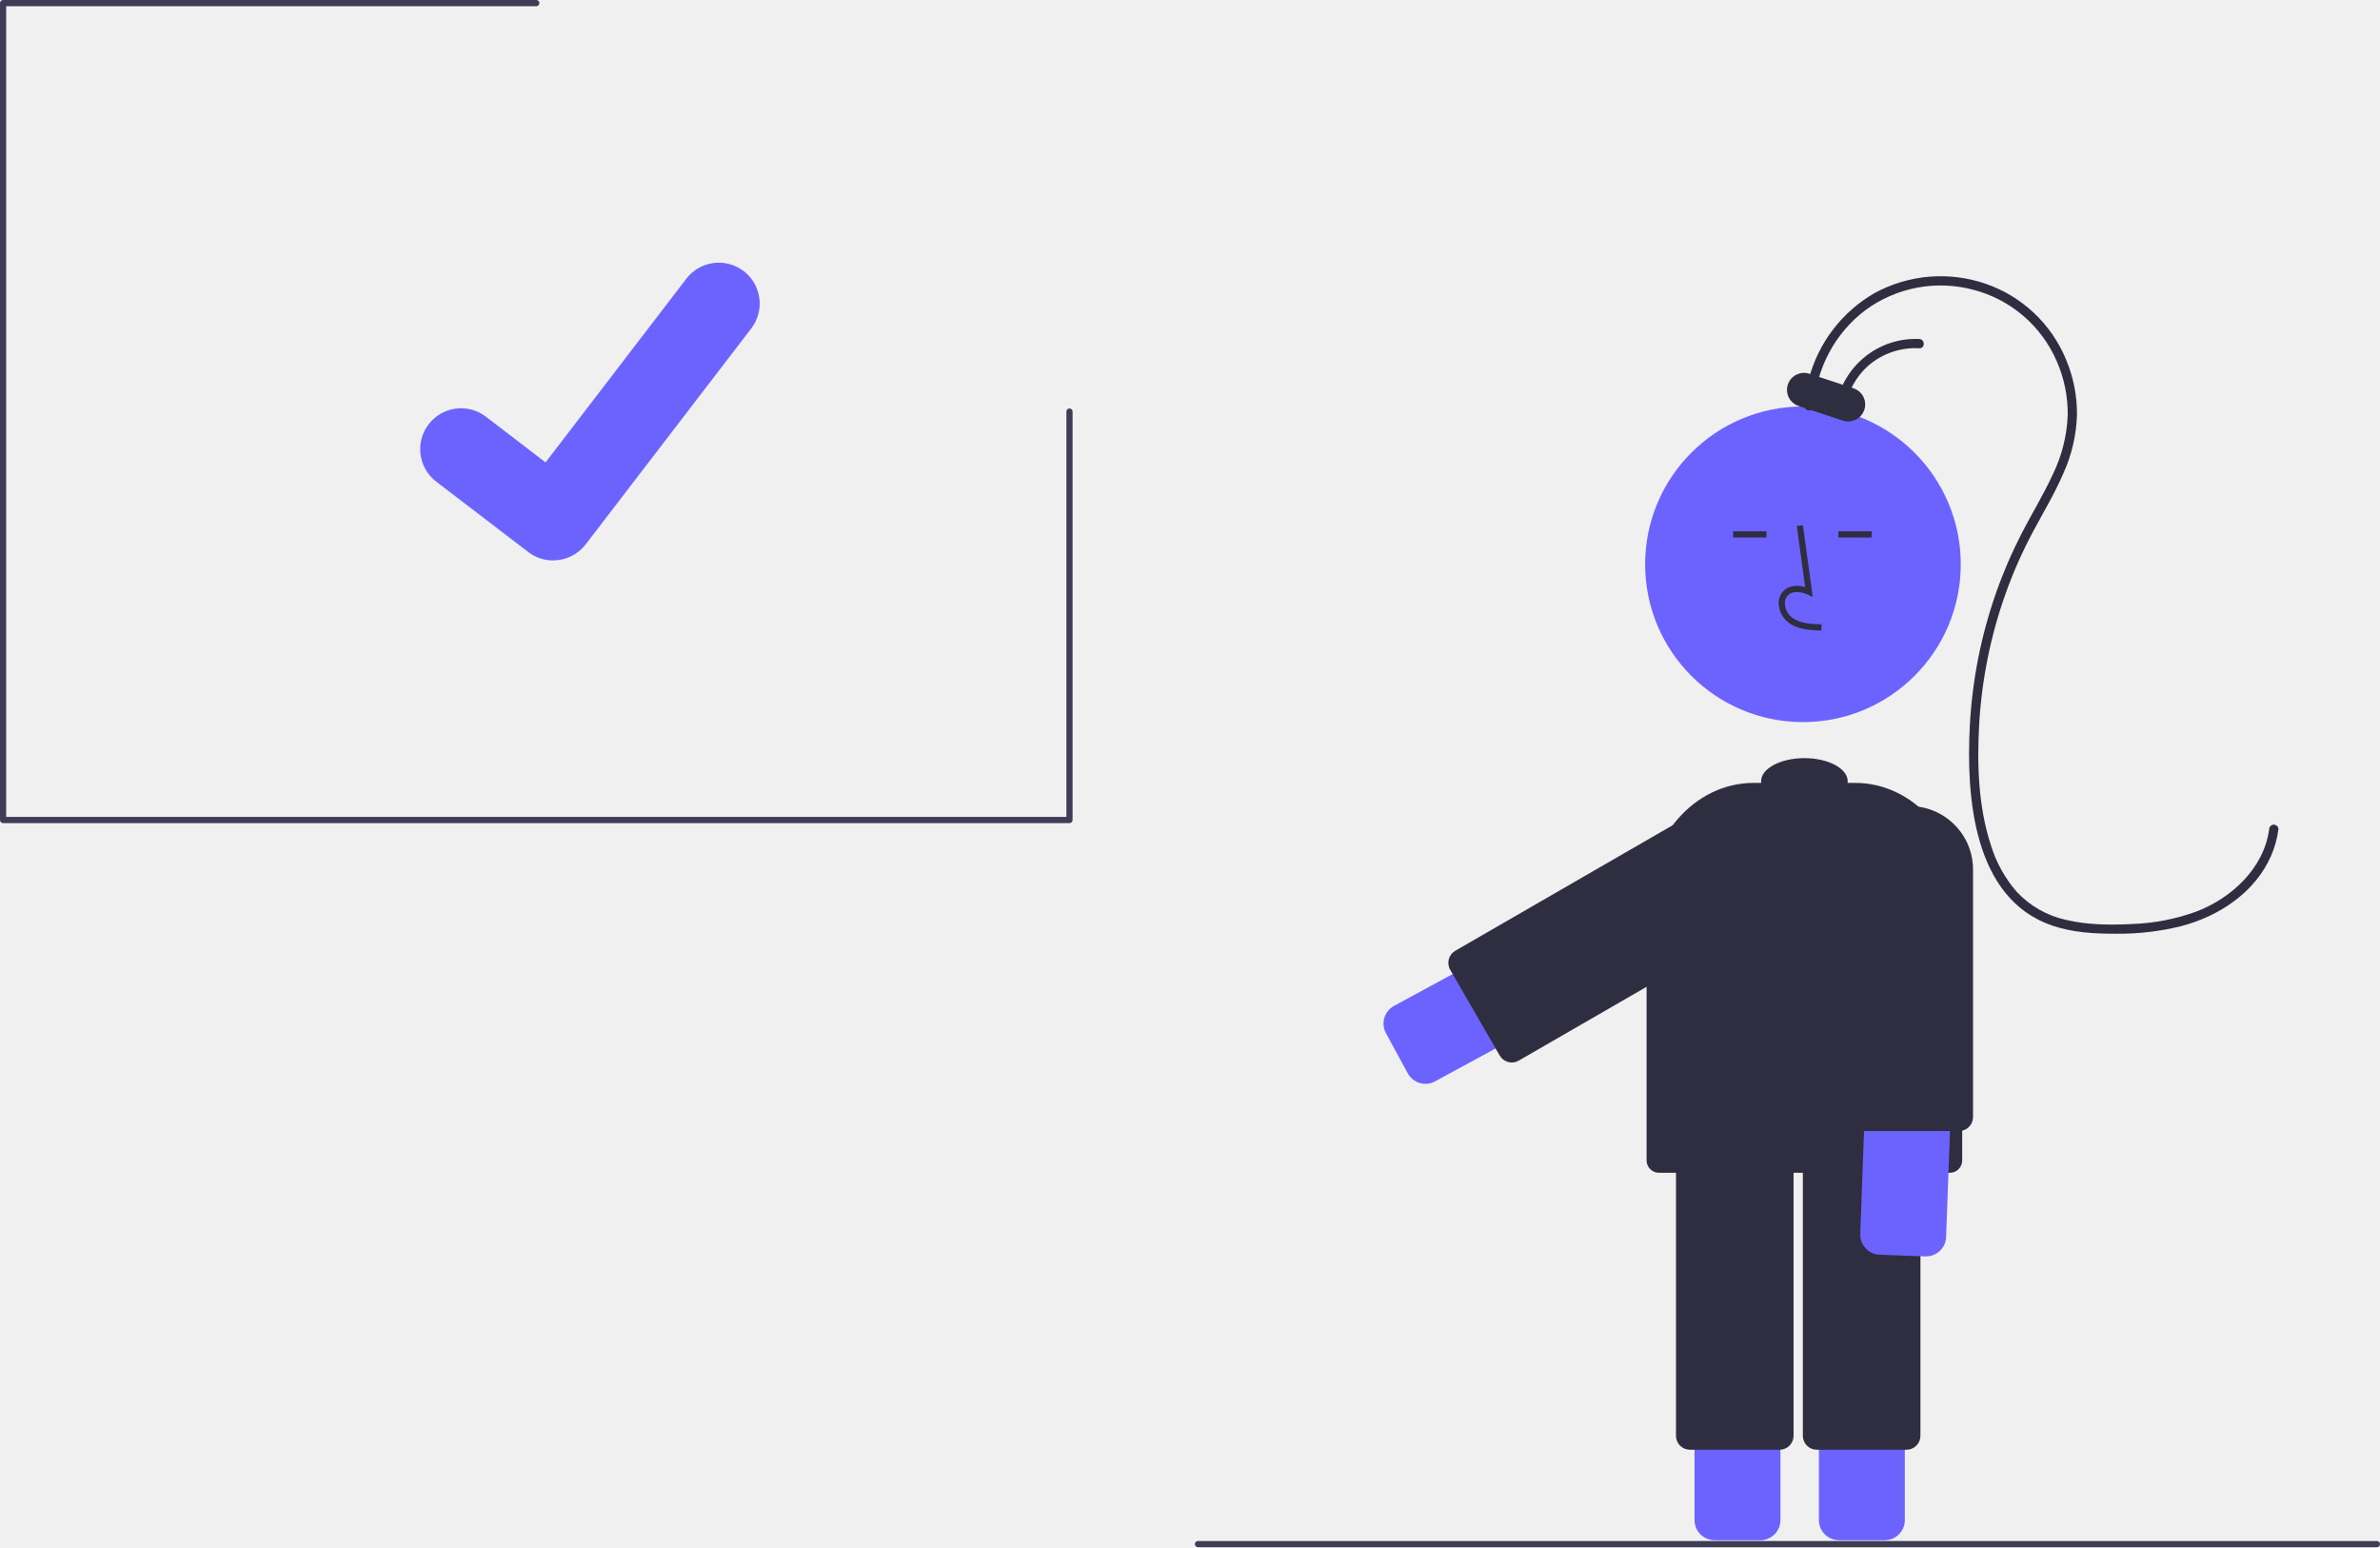
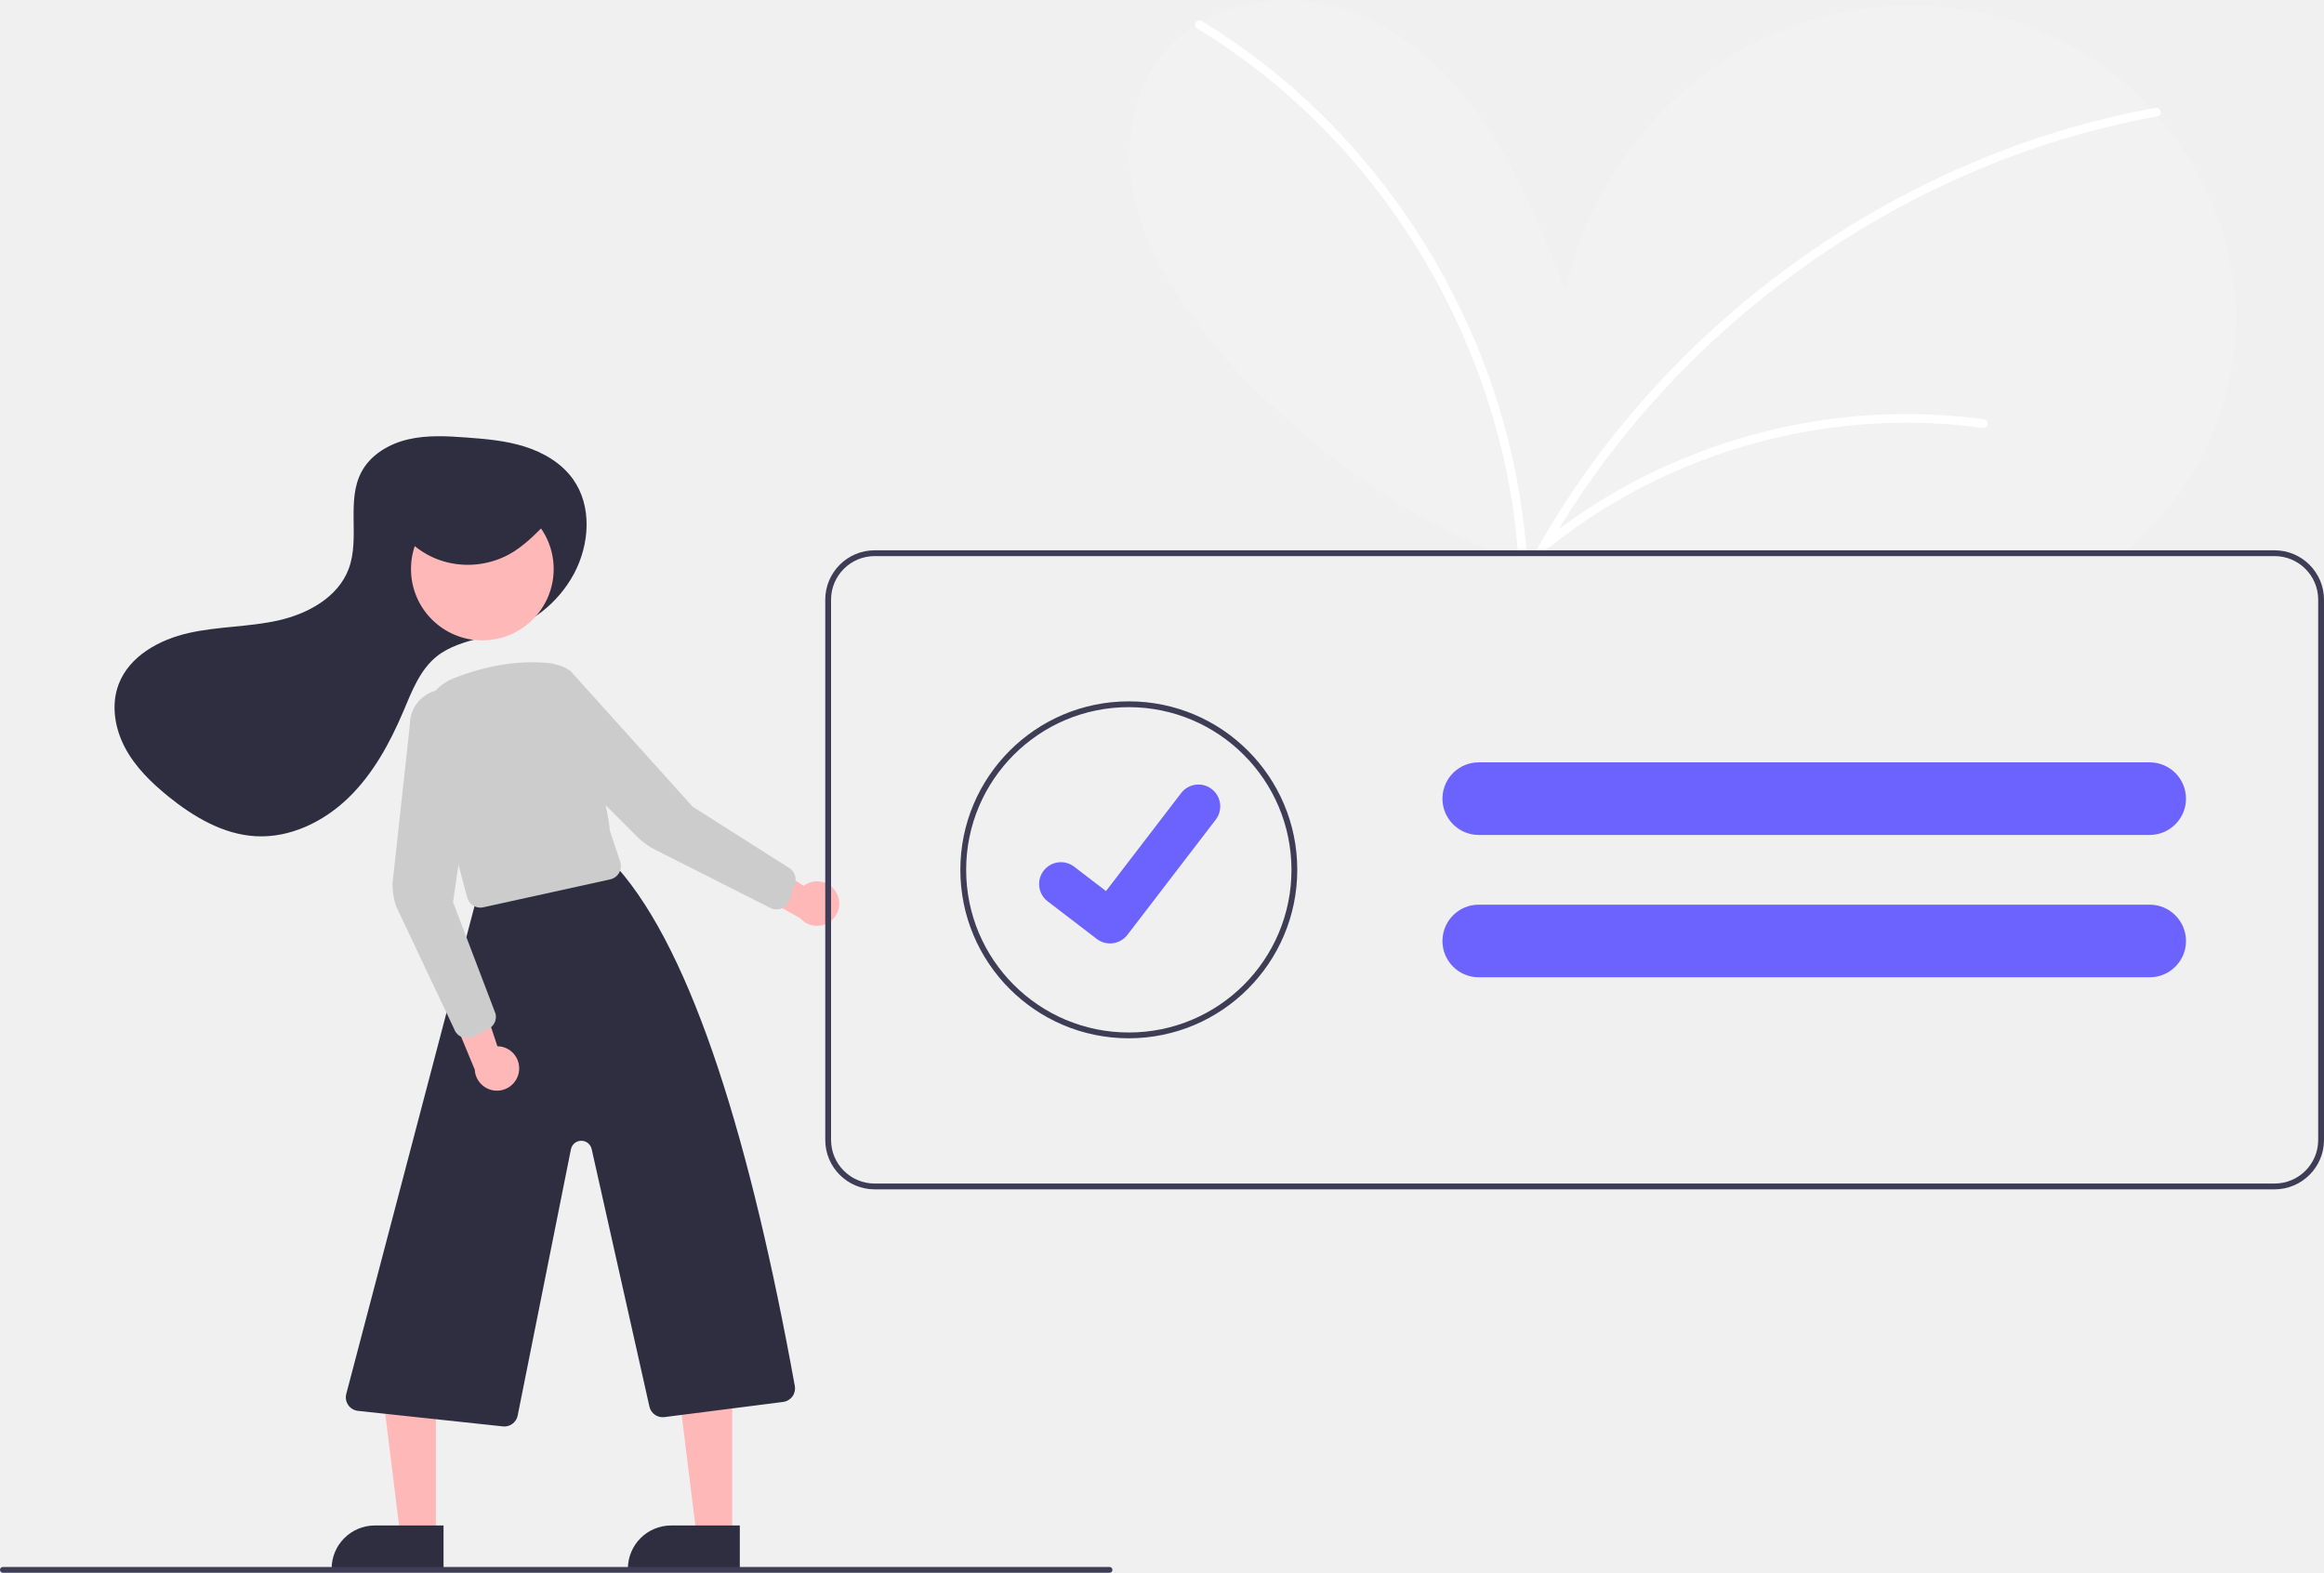
- <svg xmlns="http://www.w3.org/2000/svg" id="ea1d1636-99e1-4839-9dbd-c74ca1a3f72f" data-name="Layer 1" width="769.15" height="500" viewBox="0 0 769.15 500">
-   <path d="M824.505,697.75H809.746a6.507,6.507,0,0,1-6.5-6.5V568.235a6.507,6.507,0,0,1,6.5-6.5h14.76a6.507,6.507,0,0,1,6.5,6.5V691.25A6.507,6.507,0,0,1,824.505,697.75Z" transform="translate(-215.4249 -200)" fill="#6c63ff" />
-   <path d="M784.313,697.75H769.553a6.507,6.507,0,0,1-6.5-6.5V568.235a6.507,6.507,0,0,1,6.5-6.5H784.313a6.507,6.507,0,0,1,6.5,6.5V691.25A6.507,6.507,0,0,1,784.313,697.75Z" transform="translate(-215.4249 -200)" fill="#6c63ff" />
-   <path d="M790.555,668.5h-29a4.505,4.505,0,0,1-4.5-4.5V563a4.505,4.505,0,0,1,4.5-4.5h29a4.505,4.505,0,0,1,4.5,4.5V664A4.505,4.505,0,0,1,790.555,668.5Z" transform="translate(-215.4249 -200)" fill="#2f2e41" />
-   <path d="M831.555,668.5h-29a4.505,4.505,0,0,1-4.5-4.5V563a4.505,4.505,0,0,1,4.5-4.5h29a4.505,4.505,0,0,1,4.5,4.5V664A4.505,4.505,0,0,1,831.555,668.5Z" transform="translate(-215.4249 -200)" fill="#2f2e41" />
-   <path d="M782.079,493.49a14.091,14.091,0,0,1-1.28.786L679.182,549.461a6.5,6.5,0,0,1-8.814-2.61l-7.044-12.97.439-.238-.439.238a6.507,6.507,0,0,1,2.61-8.814l101.616-55.186a13.881,13.881,0,0,1,14.528,23.608Z" transform="translate(-215.4249 -200)" fill="#6c63ff" />
-   <circle cx="582.663" cy="182.357" r="51" fill="#6c63ff" />
-   <path d="M804.051,403.766c-3.306-.092-7.42-.207-10.59-2.522a8.133,8.133,0,0,1-3.2-6.073,5.471,5.471,0,0,1,1.86-4.493c1.656-1.399,4.073-1.727,6.678-.961l-2.699-19.726,1.981-.271,3.173,23.19-1.655-.759c-1.918-.88-4.552-1.328-6.188.055a3.515,3.515,0,0,0-1.153,2.896,6.147,6.147,0,0,0,2.381,4.528c2.467,1.802,5.746,2.034,9.466,2.138Z" transform="translate(-215.4249 -200)" fill="#2f2e41" />
-   <rect x="560.104" y="171.692" width="10.772" height="2" fill="#2f2e41" />
-   <rect x="594.104" y="171.692" width="10.772" height="2" fill="#2f2e41" />
-   <path d="M801.656,331.206a42.161,42.161,0,0,1,16.487-30.886,41.065,41.065,0,0,1,35.015-6.678,40.441,40.441,0,0,1,26.883,22.939,42.108,42.108,0,0,1,3.61,17.692,47.834,47.834,0,0,1-4.831,19.067c-3.007,6.552-6.8,12.699-10.094,19.104a152.462,152.462,0,0,0-8.377,19.557A154.179,154.179,0,0,0,852.027,434.375c-1.224,22.771.954,56.014,26.66,64.753,6.537,2.222,13.588,2.636,20.442,2.618a83.952,83.952,0,0,0,21.42-2.509c12.135-3.24,23.656-10.85,28.826-22.672a31.553,31.553,0,0,0,2.373-8.569c.108-.81-.767-1.492-1.5-1.5a1.537,1.537,0,0,0-1.5,1.5c-1.674,12.598-12.172,22.259-23.569,26.602a67.697,67.697,0,0,1-20.736,4.011c-7.046.356-14.362.301-21.262-1.321a30.792,30.792,0,0,1-16.014-9.103,41.401,41.401,0,0,1-8.359-15.122c-4.057-12.385-4.483-26.002-3.77-38.911a151.262,151.262,0,0,1,8.498-42.193,147.934,147.934,0,0,1,8.804-19.958c3.342-6.286,7.054-12.395,9.87-18.947a49.444,49.444,0,0,0,4.445-19.153,45.244,45.244,0,0,0-3.576-17.793,43.37,43.37,0,0,0-25.81-24.361,44.641,44.641,0,0,0-36.016,2.95,45.385,45.385,0,0,0-21.255,27.733,43.424,43.424,0,0,0-1.342,8.775c-.099,1.93,2.901,1.924,3,0Z" transform="translate(-215.4249 -200)" fill="#2f2e41" />
-   <path d="M811.63,332.259a23.488,23.488,0,0,1,7.857-14.333,23.169,23.169,0,0,1,16.195-5.376c1.93.097,1.925-2.904,0-3a26.104,26.104,0,0,0-26.945,21.911c-.288,1.889,2.602,2.703,2.893.798Z" transform="translate(-215.4249 -200)" fill="#2f2e41" />
-   <path d="M812.706,336.209a5.475,5.475,0,0,1-1.72-.278l-14.244-4.703a5.5,5.5,0,1,1,3.449-10.445l14.244,4.703A5.5,5.5,0,0,1,812.706,336.209Z" transform="translate(-215.4249 -200)" fill="#2f2e41" />
-   <path d="M814.965,453h-2.457a4.069,4.069,0,0,0,.047-.5c0-4.142-6.268-7.5-14-7.5s-14,3.358-14,7.5a4.069,4.069,0,0,0,.047.5h-2.456c-19.104,0-34.591,17.739-34.591,39.622V575a4,4,0,0,0,4,4h94a4,4,0,0,0,4-4V492.622C849.555,470.739,834.069,453,814.965,453Z" transform="translate(-215.4249 -200)" fill="#2f2e41" />
-   <path id="efe8c2a6-7c83-4734-b3a8-78abd7d8e319" data-name="Path 395" d="M394.164,381.114a13.123,13.123,0,0,1-7.895-2.624l-.141-.106-29.735-22.746a13.214,13.214,0,0,1,16.079-20.974l19.26,14.769,45.512-59.376a13.208,13.208,0,0,1,18.519-2.446l.004.003-.282.392.29-.392a13.224,13.224,0,0,1,2.443,18.522l-53.532,69.807a13.216,13.216,0,0,1-10.51,5.153Z" transform="translate(-215.4249 -200)" fill="#6c63ff" />
-   <path d="M561.055,466H216.425a1,1,0,0,1-1-1V201a1,1,0,0,1,1-1H388.74a1,1,0,0,1,0,2H217.425V464H560.055V333a1,1,0,0,1,2,0V465A1,1,0,0,1,561.055,466Z" transform="translate(-215.4249 -200)" fill="#3f3d56" />
-   <path d="M703.993,543.358a4.519,4.519,0,0,1-1.172-.155,4.471,4.471,0,0,1-2.732-2.097l-16-27.713a4.5,4.5,0,0,1,1.647-6.147l69.282-40a20.5,20.5,0,0,1,20.5,35.507l-69.282,40A4.473,4.473,0,0,1,703.993,543.358Z" transform="translate(-215.4249 -200)" fill="#2f2e41" />
-   <path d="M983.575,700h-381a1,1,0,0,1,0-2h381a1,1,0,0,1,0,2Z" transform="translate(-215.4249 -200)" fill="#3f3d56" />
-   <path d="M843.687,602.401a6.517,6.517,0,0,1-6.072,3.62l-14.749-.542a6.507,6.507,0,0,1-6.257-6.734l4.248-115.557a13.88,13.88,0,1,1,27.741,1.02l-4.248,115.556A6.477,6.477,0,0,1,843.687,602.401Z" transform="translate(-215.4249 -200)" fill="#6c63ff" />
-   <path d="M848.555,565.5h-32a4.505,4.505,0,0,1-4.5-4.5V481a20.5,20.5,0,0,1,41,0v80A4.505,4.505,0,0,1,848.555,565.5Z" transform="translate(-215.4249 -200)" fill="#2f2e41" />
+ <svg xmlns="http://www.w3.org/2000/svg" id="ee370ff1-147c-4ceb-b530-4ba4072ed128" data-name="Layer 1" width="800.122" height="541.445" viewBox="0 0 800.122 541.445">
+   <path d="M931.831,368.723c-.84.69-1.68,1.35-2.54,2H717.151q-2.37-.975-4.72-2a249.807,249.807,0,0,1-61.87-38.52c-12.37-10.48-23.75-21.3-32-31.44-11.51-14.15-22.11-29.57-27.04-47.14-4.92-17.57-3.45-37.71,7.54-52.28a46.795,46.795,0,0,1,12.35-11.31c.79-.5,1.59-.98,2.41-1.43,13.18-7.4,29.81-9.2,44.65-5.37,21.25,5.49,38.91,20.82,51.51,38.8,12.6,17.97,20.78,38.61,28.84,59.02,8.18-36.43,32.95-69.06,66.41-85.65,33.45-16.59,75.01-16.39,107.75,1.58a108.292,108.292,0,0,1,27.55,21.7c.79.85,1.56,1.72,2.32,2.6,15.97,18.49,25.96,42.17,26.78,66.59C970.681,317.333,956.101,348.933,931.831,368.723Z" transform="translate(-199.939 -179.2774)" fill="#f2f2f2" />
+   <path d="M725.631,370.723h-3c-.04-.67-.09-1.33-.15-2a224.18,224.18,0,0,0-6.56-38.74,238.817,238.817,0,0,0-38.31-80.46,228.6,228.6,0,0,0-65.5-60.46,1.42,1.42,0,0,1-.7-1.03,1.496,1.496,0,0,1,2.21-1.56,2.256,2.256,0,0,1,.2.13,226.457,226.457,0,0,1,40.12,31.12,240.898,240.898,0,0,1,51.71,74.13,233.592,233.592,0,0,1,19.82,76.87C725.531,369.393,725.581,370.063,725.631,370.723Z" transform="translate(-199.939 -179.2774)" fill="#fff" />
+   <path d="M942.851,219.283a.184.184,0,0,1-.07.02c-2.19.4-4.39.82-6.57,1.27a296.839,296.839,0,0,0-52.33,15.89,308.808,308.808,0,0,0-48.5,25,313.784,313.784,0,0,0-43.45,33.08,307.525,307.525,0,0,0-36.99,40.12,297.483,297.483,0,0,0-22.61,34.06c-.38.66-.75,1.33-1.12,2h-3.43c.36-.67.73-1.34,1.11-2a299.923,299.923,0,0,1,27.98-41.33,310.84,310.84,0,0,1,38.31-39.75,317.84,317.84,0,0,1,44.38-32.28,311.853,311.853,0,0,1,49.52-24.16,297.104,297.104,0,0,1,51.45-14.52c.49-.09.97-.18,1.46-.27C943.861,216.073,944.661,218.893,942.851,219.283Z" transform="translate(-199.939 -179.2774)" fill="#fff" />
+   <path d="M397.619,376.668c5.335-10.071,6.215-23.187-.418-32.454-3.949-5.516-10.114-9.137-16.583-11.18s-13.294-2.643-20.059-3.139c-6.697-.491-13.514-.885-20.056.63s-12.879,5.215-16.066,11.126c-5.384,9.985-.479,22.789-4.434,33.422-3.629,9.758-13.957,15.462-24.11,17.765s-20.75,2.057-30.908,4.337-20.504,7.932-24.197,17.665c-2.671,7.039-1.344,15.146,2.175,21.802s9.031,12.043,14.881,16.781c8.728,7.068,18.939,13.122,30.153,13.735,11.816.646,23.37-4.979,31.875-13.208s14.295-18.862,18.921-29.755c2.935-6.91,5.707-14.347,11.588-19.013,4.321-3.429,9.818-4.931,15.148-6.352l6.036-1.609a41.441,41.441,0,0,0,25.894-20.253Q397.539,376.819,397.619,376.668Z" transform="translate(-199.939 -179.2774)" fill="#2f2e41" />
+   <polygon points="150.079 528.665 137.82 528.665 131.987 481.377 150.082 481.377 150.079 528.665" fill="#ffb8b8" />
+   <path d="M129.062,525.162h23.644a0,0,0,0,1,0,0v14.887a0,0,0,0,1,0,0H114.176a0,0,0,0,1,0,0v0A14.887,14.887,0,0,1,129.062,525.162Z" fill="#2f2e41" />
+   <polygon points="252.079 528.665 239.82 528.665 233.987 481.377 252.082 481.377 252.079 528.665" fill="#ffb8b8" />
+   <path d="M231.062,525.162h23.644a0,0,0,0,1,0,0v14.887a0,0,0,0,1,0,0H216.176a0,0,0,0,1,0,0v0A14.887,14.887,0,0,1,231.062,525.162Z" fill="#2f2e41" />
+   <path d="M373.585,670.357a4.834,4.834,0,0,1-.512-.027l-49.877-5.344a4.691,4.691,0,0,1-4.063-5.751l44.162-167.97A4.718,4.718,0,0,1,366.84,487.772l40.968-11.42a4.722,4.722,0,0,1,4.549,1.482c26.34,29.71,46.19,95.571,61.227,178.585a4.692,4.692,0,0,1-4.022,5.49l-40.868,5.218a4.678,4.678,0,0,1-5.171-3.627l-19.884-88.648a3.648,3.648,0,0,0-7.137.082l-18.33,91.651A4.666,4.666,0,0,1,373.585,670.357Z" transform="translate(-199.939 -179.2774)" fill="#2f2e41" />
+   <circle cx="166.059" cy="195.894" r="24.561" fill="#ffb8b8" />
+   <path d="M365.312,491.737a4.681,4.681,0,0,1-4.521-3.485L346.015,432.742a16.778,16.778,0,0,1,10.11-19.965c11.894-4.643,23.226-6.365,33.68-5.121h0c9.292,1.107,20.755,56.118,19.996,57.292l3.667,11a4.691,4.691,0,0,1-3.442,6.065l-43.695,9.612A4.732,4.732,0,0,1,365.312,491.737Z" transform="translate(-199.939 -179.2774)" fill="#ccc" />
+   <path d="M378.554,548.504a7.61,7.61,0,0,0-7.368-9.049l-8.513-25.67-8.701,11.037,9.418,22.685a7.652,7.652,0,0,0,15.164.998Z" transform="translate(-199.939 -179.2774)" fill="#ffb8b8" />
+   <path d="M488.002,486.811a7.61,7.61,0,0,0-11.385-2.562L454.061,469.328l-.021,14.054,21.422,12.015a7.652,7.652,0,0,0,12.539-8.586Z" transform="translate(-199.939 -179.2774)" fill="#ffb8b8" />
+   <path d="M360.707,536.644a4.69,4.69,0,0,1-4.454-3.218l-19.957-42.216a24.399,24.399,0,0,1-1.235-7.669l6-54.871a12.059,12.059,0,0,1,24.03-1.456l-9.18,62.631,14.649,38.44a4.681,4.681,0,0,1-2.478,5.225l-5.278,2.639A4.685,4.685,0,0,1,360.707,536.644Z" transform="translate(-199.939 -179.2774)" fill="#ccc" />
+   <path d="M467.291,492.354a4.681,4.681,0,0,1-2.115-.504l-39.688-20.047a24.368,24.368,0,0,1-6.289-4.56l-38.737-38.862a12.059,12.059,0,0,1,15.992-17.994l41.962,46.603,33.263,21.12a4.68,4.68,0,0,1,1.933,5.45l-1.875,5.596a4.692,4.692,0,0,1-4.447,3.199Z" transform="translate(-199.939 -179.2774)" fill="#ccc" />
+   <path d="M338.061,362.473a28.6,28.6,0,0,0,16.895,10.631,29.87,29.87,0,0,0,20.06-2.874c4.947-2.673,8.905-6.684,12.782-10.633,1.618-1.648,3.341-3.549,3.26-5.797-.126-3.484-4.314-5.388-7.909-6.148a56.435,56.435,0,0,0-35.033,3.94c-4.88,2.267-9.964,6.368-9.232,11.466" transform="translate(-199.939 -179.2774)" fill="#2f2e41" />
+   <path d="M983.061,368.723h-482a17.024,17.024,0,0,0-17,17v186a17.024,17.024,0,0,0,17,17h482a17.024,17.024,0,0,0,17-17v-186A17.024,17.024,0,0,0,983.061,368.723Zm15,203a15.018,15.018,0,0,1-15,15h-482a15.018,15.018,0,0,1-15-15v-186a15.018,15.018,0,0,1,15-15h482a15.018,15.018,0,0,1,15,15Z" transform="translate(-199.939 -179.2774)" fill="#3f3d56" />
+   <path d="M588.575,536.723a58,58,0,1,1,58-58A58.066,58.066,0,0,1,588.575,536.723Zm0-114a56,56,0,1,0,56,56A56.064,56.064,0,0,0,588.575,422.723Z" transform="translate(-199.939 -179.2774)" fill="#3f3d56" />
+   <path d="M940.047,441.723h-231a12.497,12.497,0,0,0-12.48,12.01,4.011,4.011,0,0,0-.02.49,12.518,12.518,0,0,0,12.5,12.5h231a12.5,12.5,0,0,0,0-25Z" transform="translate(-199.939 -179.2774)" fill="#6c63ff" />
+   <path d="M940.047,490.723h-231a12.497,12.497,0,0,0-12.48,12.01,4.011,4.011,0,0,0-.02.49,12.518,12.518,0,0,0,12.5,12.5h231a12.5,12.5,0,0,0,0-25Z" transform="translate(-199.939 -179.2774)" fill="#6c63ff" />
+   <path d="M582.104,504.064a7.46,7.46,0,0,1-4.489-1.491l-.08-.06-16.904-12.942a7.51,7.51,0,1,1,9.135-11.923l10.949,8.396,25.875-33.744a7.51,7.51,0,0,1,10.529-1.39l-.161.218.165-.215a7.518,7.518,0,0,1,1.39,10.529L588.079,501.134A7.513,7.513,0,0,1,582.104,504.064Z" transform="translate(-199.939 -179.2774)" fill="#6c63ff" />
+   <path d="M581.939,720.723h-381a1,1,0,0,1,0-2h381a1,1,0,0,1,0,2Z" transform="translate(-199.939 -179.2774)" fill="#3f3d56" />
+   <path d="M883.197,323.672a198.228,198.228,0,0,0-62.845,1.417,202.342,202.342,0,0,0-59.173,20.688,195.2,195.2,0,0,0-29.529,19.509c-1.508,1.205.627,3.315,2.121,2.121a193.808,193.808,0,0,1,53.787-30.236,199.647,199.647,0,0,1,60.064-12.185,191.075,191.075,0,0,1,34.777,1.578,1.554,1.554,0,0,0,1.845-1.048,1.509,1.509,0,0,0-1.048-1.845Z" transform="translate(-199.939 -179.2774)" fill="#fff" />
</svg>
